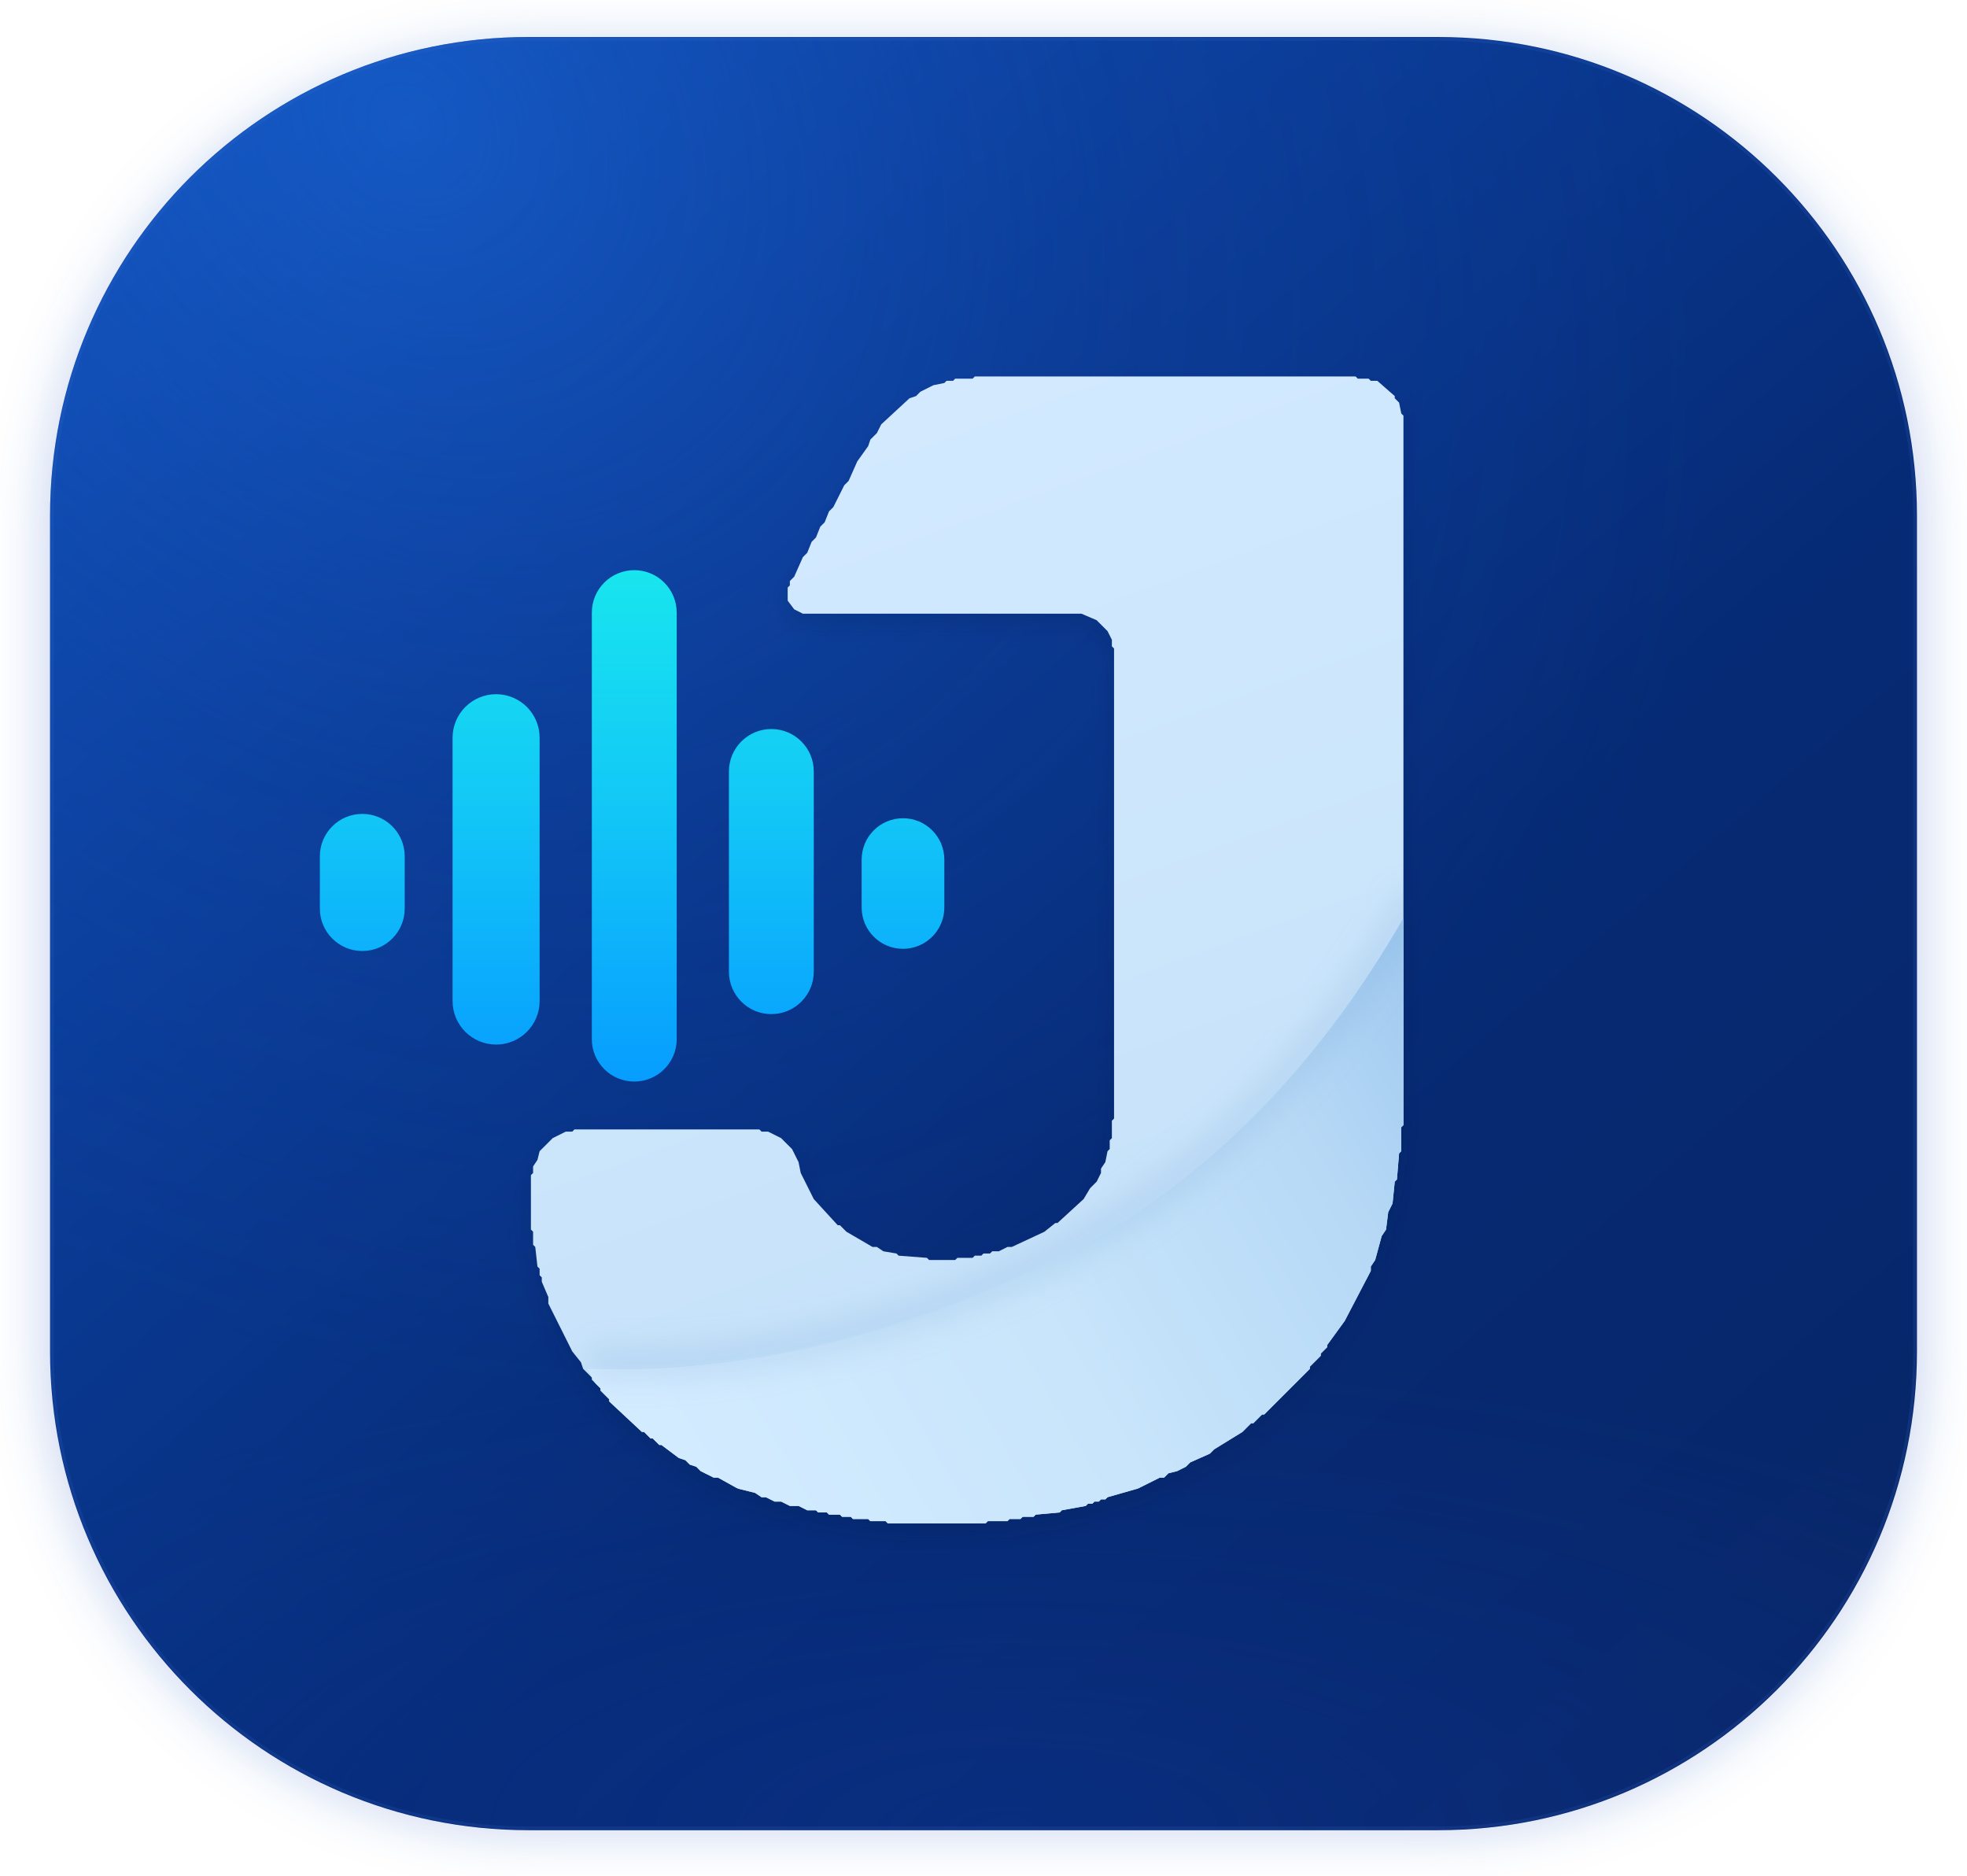
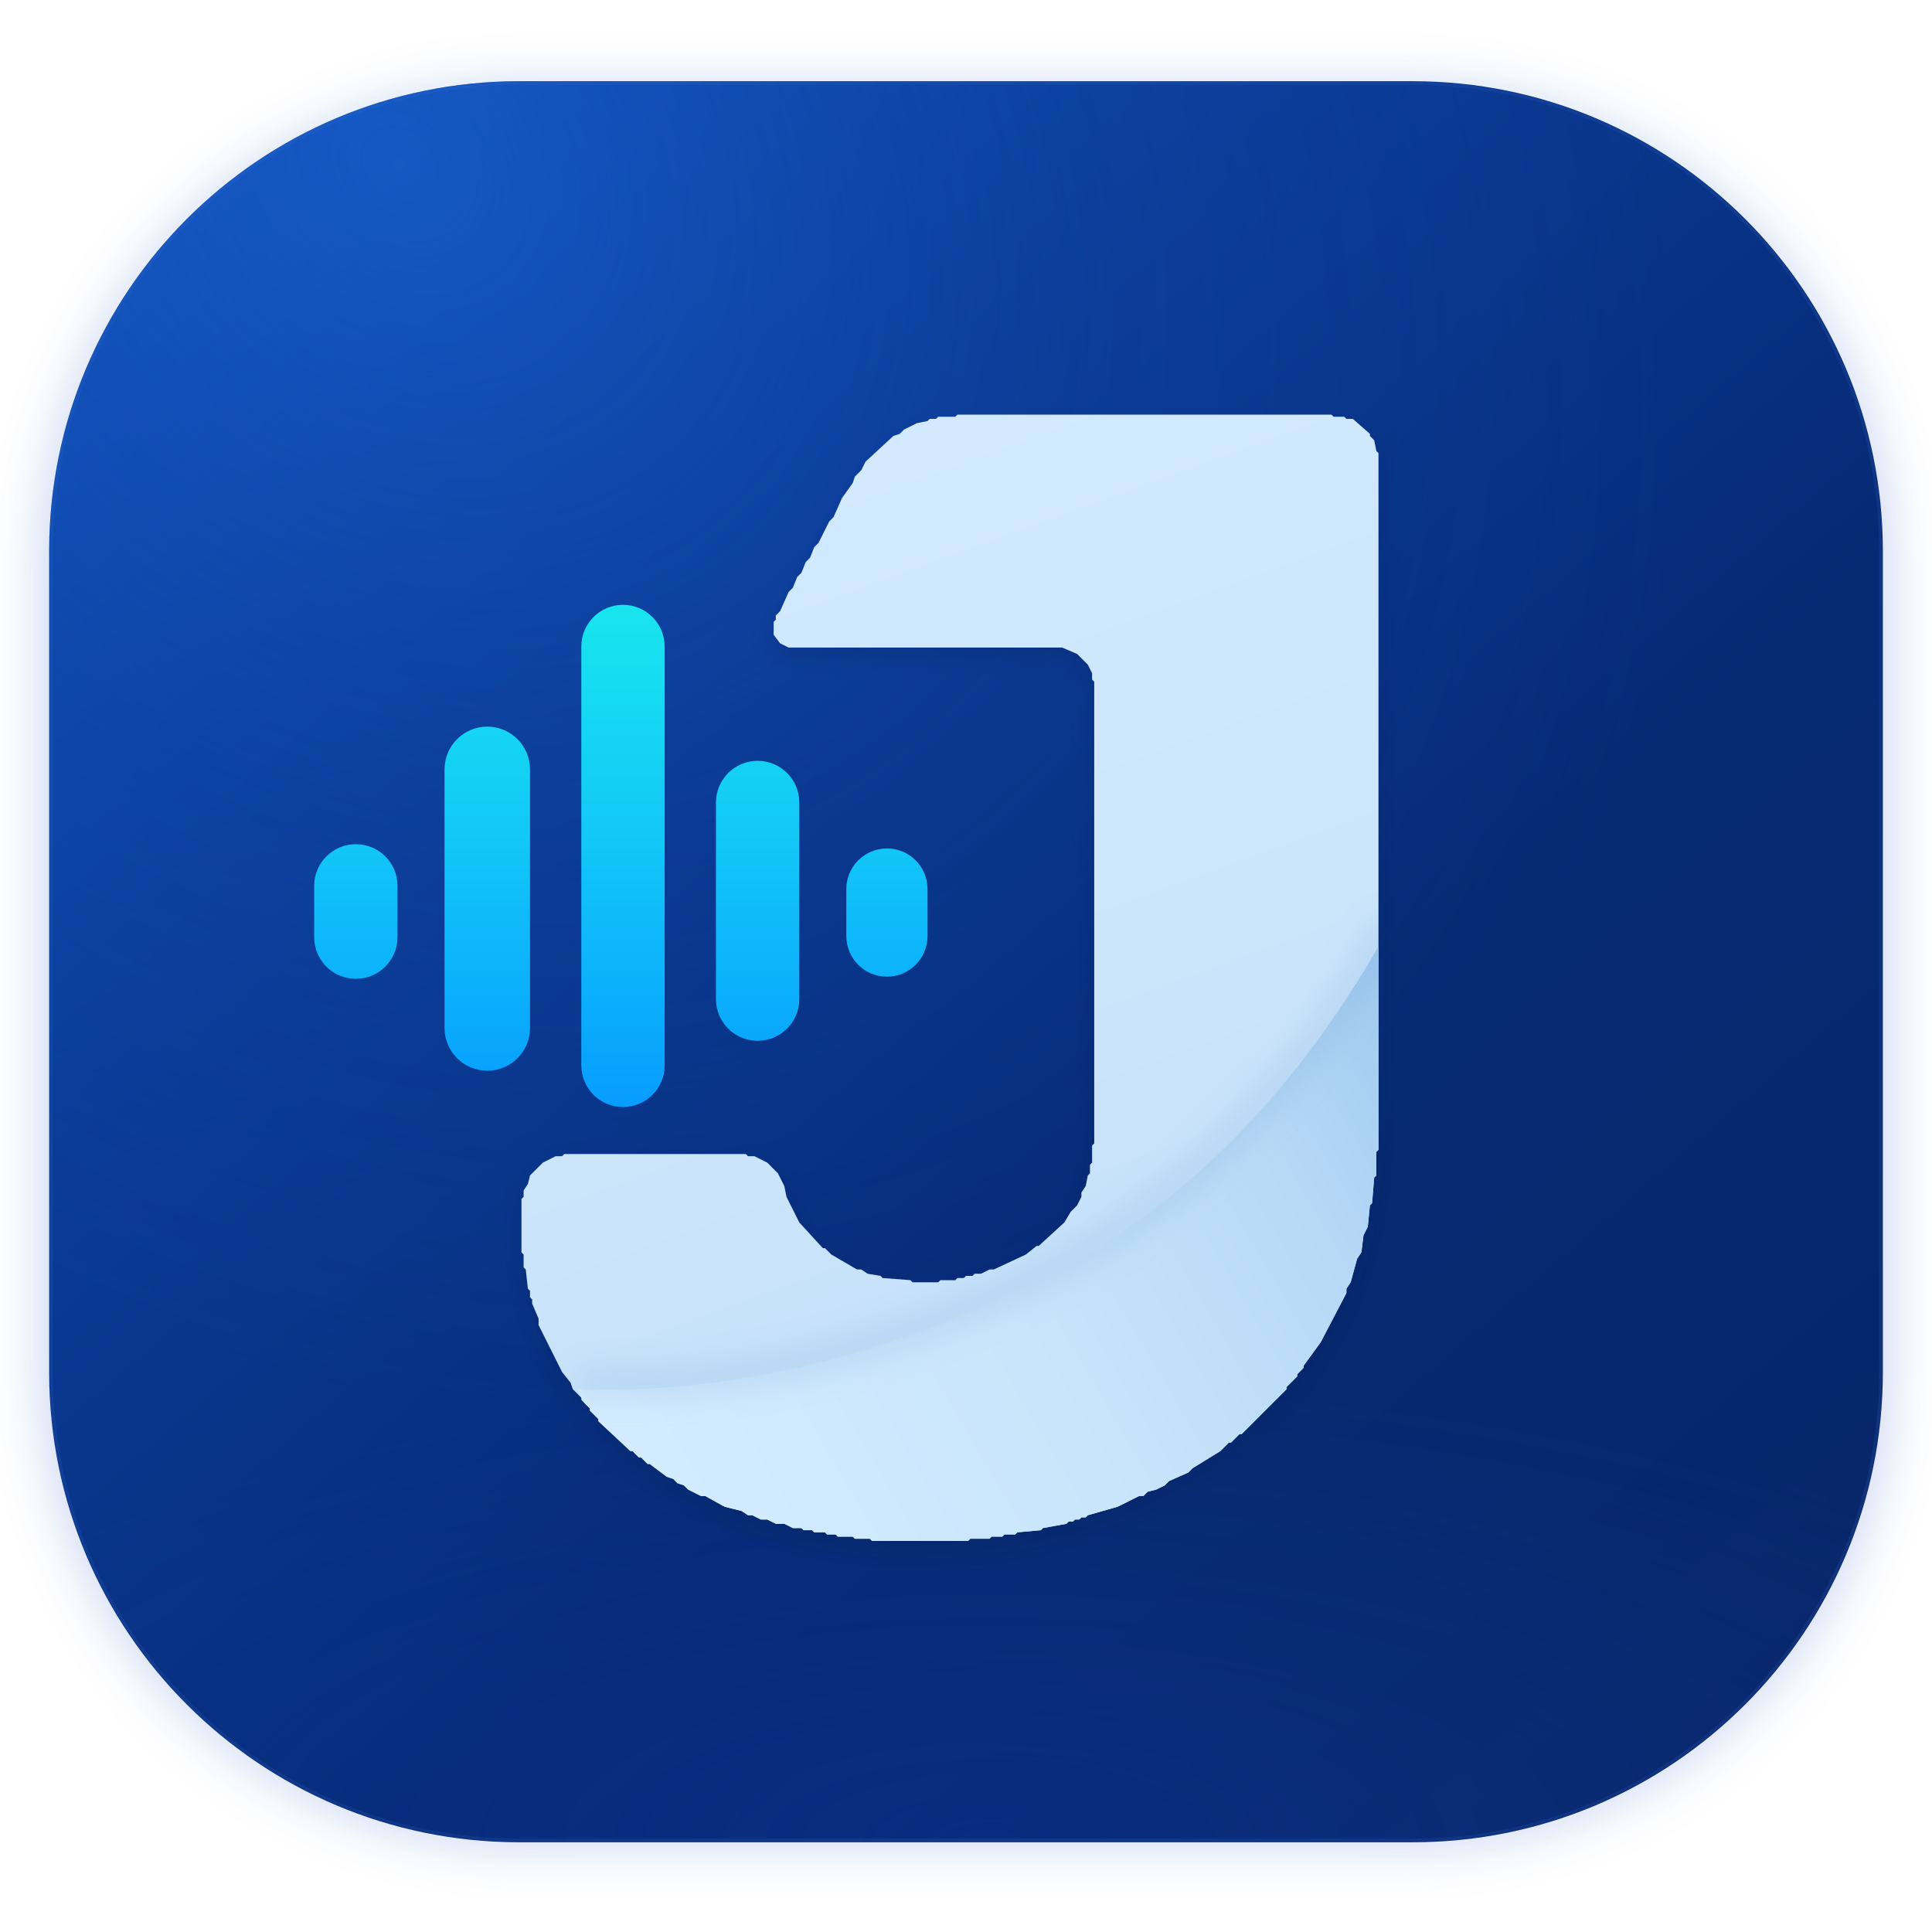
- <svg xmlns="http://www.w3.org/2000/svg" width="904" height="862" viewBox="56 74 904 862" shape-rendering="geometricPrecision">
+ <svg xmlns="http://www.w3.org/2000/svg" width="904" height="904" viewBox="56 53 904 904" shape-rendering="geometricPrecision">
  <defs>
    <linearGradient id="iconBase" x1="175" y1="105" x2="865" y2="905" gradientUnits="userSpaceOnUse">
      <stop offset="0" stop-color="#1050ba" />
      <stop offset="0.30" stop-color="#0a3b96" />
      <stop offset="0.62" stop-color="#062a74" />
      <stop offset="1" stop-color="#082668" />
    </linearGradient>
    <radialGradient id="topGlow" cx="0" cy="0" r="1" gradientUnits="userSpaceOnUse" gradientTransform="translate(245 135) rotate(42) scale(650 530)">
      <stop offset="0" stop-color="#1b66d5" stop-opacity="0.48" />
      <stop offset="0.55" stop-color="#164cae" stop-opacity="0.14" />
      <stop offset="1" stop-color="#164cae" stop-opacity="0" />
    </radialGradient>
    <radialGradient id="bottomGlow" cx="0" cy="0" r="1" gradientUnits="userSpaceOnUse" gradientTransform="translate(520 916) rotate(-90) scale(220 590)">
      <stop offset="0" stop-color="#113dac" stop-opacity="0.26" />
      <stop offset="1" stop-color="#113dac" stop-opacity="0" />
    </radialGradient>
    <linearGradient id="audioGrad" x1="0" y1="336" x2="0" y2="571" gradientUnits="userSpaceOnUse">
      <stop offset="0" stop-color="#18e5ee" />
      <stop offset="0.43" stop-color="#13caf6" />
      <stop offset="1" stop-color="#079dff" />
    </linearGradient>
    <linearGradient id="jGrad" x1="420" y1="240" x2="615" y2="775" gradientUnits="userSpaceOnUse">
      <stop offset="0" stop-color="#d3eaff" />
      <stop offset="0.54" stop-color="#cbe5fb" />
      <stop offset="1" stop-color="#c0def8" />
    </linearGradient>
    <linearGradient id="foldGrad" x1="342" y1="704" x2="700" y2="494" gradientUnits="userSpaceOnUse">
      <stop offset="0" stop-color="#d3ebff" />
      <stop offset="0.43" stop-color="#c8e5fb" />
      <stop offset="0.78" stop-color="#b7d9f6" />
      <stop offset="1" stop-color="#9fc9ef" />
    </linearGradient>
    <filter id="outerShadow" x="30" y="40" width="965" height="955" filterUnits="userSpaceOnUse">
      <feGaussianBlur stdDeviation="13" />
    </filter>
    <filter id="softShadow" x="250" y="220" width="500" height="610" filterUnits="userSpaceOnUse">
      <feGaussianBlur stdDeviation="5" />
    </filter>
    <filter id="foldShadow" x="300" y="460" width="435" height="290" filterUnits="userSpaceOnUse">
      <feGaussianBlur stdDeviation="7" />
    </filter>
    <clipPath id="jClip">
      <path d="M 689 249 L 686 249 L 685 248 L 680 248 L 679 247 L 504 247 L 503 248 L 495 248 L 494 249 L 491 249 L 490 250 L 485 251 L 479 254 L 477 256 L 474 257 L 461 269 L 459 273 L 456 276 L 455 279 L 450 286 L 446 295 L 444 297 L 439 307 L 437 309 L 435 314 L 433 316 L 431 321 L 429 323 L 427 328 L 425 330 L 421 339 L 419 341 L 419 343 L 418 344 L 418 350 L 421 354 L 425 356 L 553 356 L 560 359 L 565 364 L 567 368 L 567 371 L 568 372 L 568 588 L 567 589 L 567 597 L 566 598 L 566 602 L 565 603 L 564 608 L 562 611 L 562 613 L 560 617 L 557 620 L 554 625 L 542 636 L 541 636 L 536 640 L 521 647 L 519 647 L 515 649 L 512 649 L 511 650 L 508 650 L 507 651 L 504 651 L 503 652 L 496 652 L 495 653 L 483 653 L 482 652 L 469 651 L 468 650 L 462 649 L 459 647 L 457 647 L 445 640 L 442 637 L 441 637 L 430 625 L 424 613 L 423 608 L 420 602 L 415 597 L 409 594 L 406 594 L 405 593 L 320 593 L 319 594 L 316 594 L 310 597 L 304 603 L 303 607 L 301 610 L 301 613 L 300 614 L 300 639 L 301 640 L 301 646 L 302 647 L 303 656 L 304 657 L 304 660 L 305 661 L 305 663 L 308 670 L 308 673 L 319 695 L 323 700 L 324 703 L 328 707 L 328 708 L 332 712 L 332 713 L 336 717 L 336 718 L 351 732 L 352 732 L 355 735 L 356 735 L 359 738 L 360 738 L 368 744 L 371 745 L 373 747 L 376 748 L 378 750 L 384 753 L 386 753 L 395 758 L 403 760 L 406 762 L 408 762 L 412 764 L 415 764 L 419 766 L 423 766 L 427 768 L 431 768 L 432 769 L 436 769 L 437 770 L 442 770 L 443 771 L 447 771 L 448 772 L 455 772 L 456 773 L 463 773 L 464 774 L 509 774 L 510 773 L 519 773 L 520 772 L 525 772 L 526 771 L 531 771 L 532 770 L 543 769 L 544 768 L 555 766 L 556 765 L 558 765 L 559 764 L 561 764 L 562 763 L 564 763 L 565 762 L 579 758 L 589 753 L 591 753 L 593 751 L 597 750 L 601 748 L 603 746 L 612 742 L 614 740 L 627 732 L 631 728 L 632 728 L 636 724 L 637 724 L 658 703 L 658 702 L 663 697 L 663 696 L 666 693 L 666 692 L 674 681 L 686 658 L 686 656 L 688 653 L 691 642 L 693 639 L 694 631 L 696 627 L 697 617 L 698 616 L 699 604 L 700 603 L 700 592 L 701 591 L 701 265 L 700 264 L 699 259 L 697 257 L 697 256 Z" />
    </clipPath>
  </defs>
  <rect x="79" y="97" width="858" height="816" rx="220" fill="#1949bd" opacity="0.28" filter="url(#outerShadow)" />
  <rect x="79" y="91" width="858" height="824" rx="220" fill="url(#iconBase)" />
  <rect x="79" y="91" width="858" height="824" rx="220" fill="url(#topGlow)" />
  <rect x="79" y="91" width="858" height="824" rx="220" fill="url(#bottomGlow)" />
  <rect x="80" y="92" width="856" height="822" rx="219" fill="none" stroke="#3b6ccf" stroke-width="1.4" opacity="0.16" />
  <g opacity="0.18" transform="translate(0 5)" filter="url(#softShadow)">
    <path d="M 689 249 L 686 249 L 685 248 L 680 248 L 679 247 L 504 247 L 503 248 L 495 248 L 494 249 L 491 249 L 490 250 L 485 251 L 479 254 L 477 256 L 474 257 L 461 269 L 459 273 L 456 276 L 455 279 L 450 286 L 446 295 L 444 297 L 439 307 L 437 309 L 435 314 L 433 316 L 431 321 L 429 323 L 427 328 L 425 330 L 421 339 L 419 341 L 419 343 L 418 344 L 418 350 L 421 354 L 425 356 L 553 356 L 560 359 L 565 364 L 567 368 L 567 371 L 568 372 L 568 588 L 567 589 L 567 597 L 566 598 L 566 602 L 565 603 L 564 608 L 562 611 L 562 613 L 560 617 L 557 620 L 554 625 L 542 636 L 541 636 L 536 640 L 521 647 L 519 647 L 515 649 L 512 649 L 511 650 L 508 650 L 507 651 L 504 651 L 503 652 L 496 652 L 495 653 L 483 653 L 482 652 L 469 651 L 468 650 L 462 649 L 459 647 L 457 647 L 445 640 L 442 637 L 441 637 L 430 625 L 424 613 L 423 608 L 420 602 L 415 597 L 409 594 L 406 594 L 405 593 L 320 593 L 319 594 L 316 594 L 310 597 L 304 603 L 303 607 L 301 610 L 301 613 L 300 614 L 300 639 L 301 640 L 301 646 L 302 647 L 303 656 L 304 657 L 304 660 L 305 661 L 305 663 L 308 670 L 308 673 L 319 695 L 323 700 L 324 703 L 328 707 L 328 708 L 332 712 L 332 713 L 336 717 L 336 718 L 351 732 L 352 732 L 355 735 L 356 735 L 359 738 L 360 738 L 368 744 L 371 745 L 373 747 L 376 748 L 378 750 L 384 753 L 386 753 L 395 758 L 403 760 L 406 762 L 408 762 L 412 764 L 415 764 L 419 766 L 423 766 L 427 768 L 431 768 L 432 769 L 436 769 L 437 770 L 442 770 L 443 771 L 447 771 L 448 772 L 455 772 L 456 773 L 463 773 L 464 774 L 509 774 L 510 773 L 519 773 L 520 772 L 525 772 L 526 771 L 531 771 L 532 770 L 543 769 L 544 768 L 555 766 L 556 765 L 558 765 L 559 764 L 561 764 L 562 763 L 564 763 L 565 762 L 579 758 L 589 753 L 591 753 L 593 751 L 597 750 L 601 748 L 603 746 L 612 742 L 614 740 L 627 732 L 631 728 L 632 728 L 636 724 L 637 724 L 658 703 L 658 702 L 663 697 L 663 696 L 666 693 L 666 692 L 674 681 L 686 658 L 686 656 L 688 653 L 691 642 L 693 639 L 694 631 L 696 627 L 697 617 L 698 616 L 699 604 L 700 603 L 700 592 L 701 591 L 701 265 L 700 264 L 699 259 L 697 257 L 697 256 Z" fill="#001846" />
  </g>
  <g>
    <rect x="203" y="448" width="39" height="63" rx="19.5" fill="url(#audioGrad)" />
    <rect x="264" y="393" width="40" height="161" rx="20" fill="url(#audioGrad)" />
    <rect x="328" y="336" width="39" height="235" rx="19.5" fill="url(#audioGrad)" />
    <rect x="391" y="409" width="39" height="131" rx="19.5" fill="url(#audioGrad)" />
    <rect x="452" y="450" width="38" height="60" rx="19" fill="url(#audioGrad)" />
  </g>
  <path d="M 689 249 L 686 249 L 685 248 L 680 248 L 679 247 L 504 247 L 503 248 L 495 248 L 494 249 L 491 249 L 490 250 L 485 251 L 479 254 L 477 256 L 474 257 L 461 269 L 459 273 L 456 276 L 455 279 L 450 286 L 446 295 L 444 297 L 439 307 L 437 309 L 435 314 L 433 316 L 431 321 L 429 323 L 427 328 L 425 330 L 421 339 L 419 341 L 419 343 L 418 344 L 418 350 L 421 354 L 425 356 L 553 356 L 560 359 L 565 364 L 567 368 L 567 371 L 568 372 L 568 588 L 567 589 L 567 597 L 566 598 L 566 602 L 565 603 L 564 608 L 562 611 L 562 613 L 560 617 L 557 620 L 554 625 L 542 636 L 541 636 L 536 640 L 521 647 L 519 647 L 515 649 L 512 649 L 511 650 L 508 650 L 507 651 L 504 651 L 503 652 L 496 652 L 495 653 L 483 653 L 482 652 L 469 651 L 468 650 L 462 649 L 459 647 L 457 647 L 445 640 L 442 637 L 441 637 L 430 625 L 424 613 L 423 608 L 420 602 L 415 597 L 409 594 L 406 594 L 405 593 L 320 593 L 319 594 L 316 594 L 310 597 L 304 603 L 303 607 L 301 610 L 301 613 L 300 614 L 300 639 L 301 640 L 301 646 L 302 647 L 303 656 L 304 657 L 304 660 L 305 661 L 305 663 L 308 670 L 308 673 L 319 695 L 323 700 L 324 703 L 328 707 L 328 708 L 332 712 L 332 713 L 336 717 L 336 718 L 351 732 L 352 732 L 355 735 L 356 735 L 359 738 L 360 738 L 368 744 L 371 745 L 373 747 L 376 748 L 378 750 L 384 753 L 386 753 L 395 758 L 403 760 L 406 762 L 408 762 L 412 764 L 415 764 L 419 766 L 423 766 L 427 768 L 431 768 L 432 769 L 436 769 L 437 770 L 442 770 L 443 771 L 447 771 L 448 772 L 455 772 L 456 773 L 463 773 L 464 774 L 509 774 L 510 773 L 519 773 L 520 772 L 525 772 L 526 771 L 531 771 L 532 770 L 543 769 L 544 768 L 555 766 L 556 765 L 558 765 L 559 764 L 561 764 L 562 763 L 564 763 L 565 762 L 579 758 L 589 753 L 591 753 L 593 751 L 597 750 L 601 748 L 603 746 L 612 742 L 614 740 L 627 732 L 631 728 L 632 728 L 636 724 L 637 724 L 658 703 L 658 702 L 663 697 L 663 696 L 666 693 L 666 692 L 674 681 L 686 658 L 686 656 L 688 653 L 691 642 L 693 639 L 694 631 L 696 627 L 697 617 L 698 616 L 699 604 L 700 603 L 700 592 L 701 591 L 701 265 L 700 264 L 699 259 L 697 257 L 697 256 Z" fill="url(#jGrad)" />
  <g clip-path="url(#jClip)">
    <path d="M 326 703 C 406 706 490 682 561 642 C 625 605 673 548 707 485 L 727 604 C 711 684 668 735 603 760 C 520 792 410 781 345 729 C 337 722 331 713 326 703 Z" fill="url(#foldGrad)" />
    <path d="M 332 700 C 407 704 491 680 561 640 C 624 603 673 546 704 489" fill="none" stroke="#6998cd" stroke-width="12" stroke-linecap="round" opacity="0.20" filter="url(#foldShadow)" />
  </g>
</svg>
